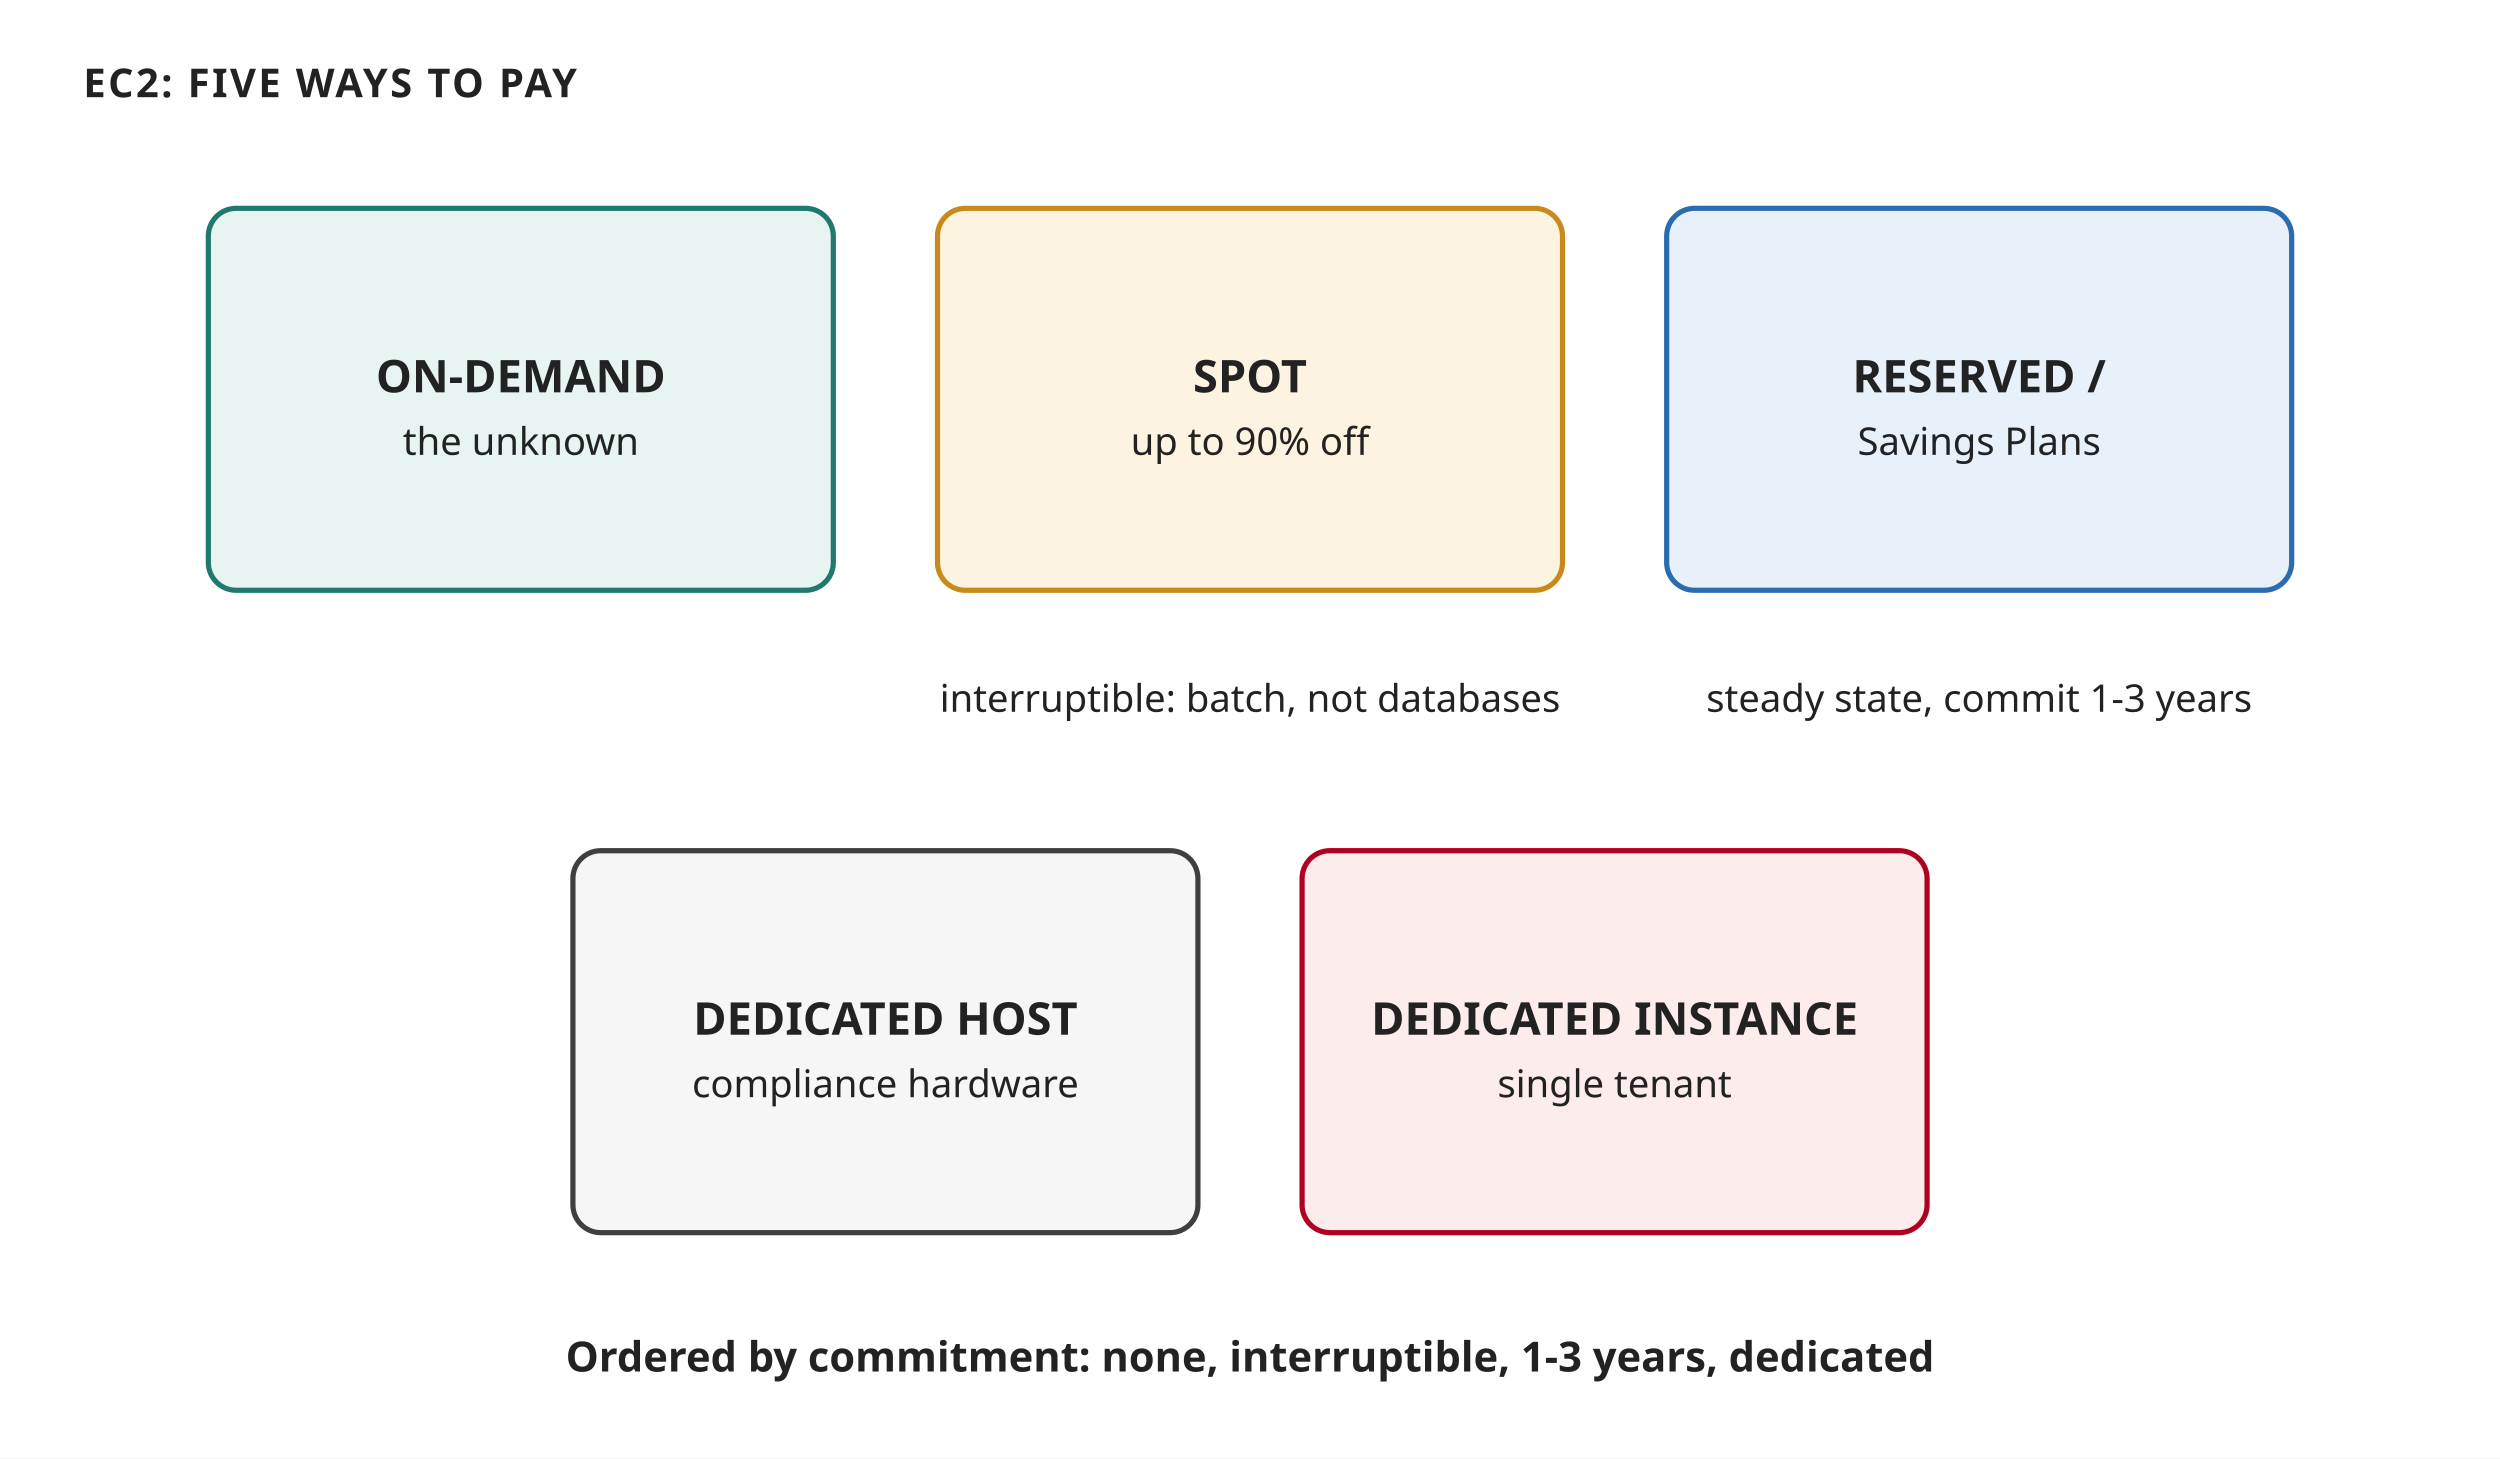
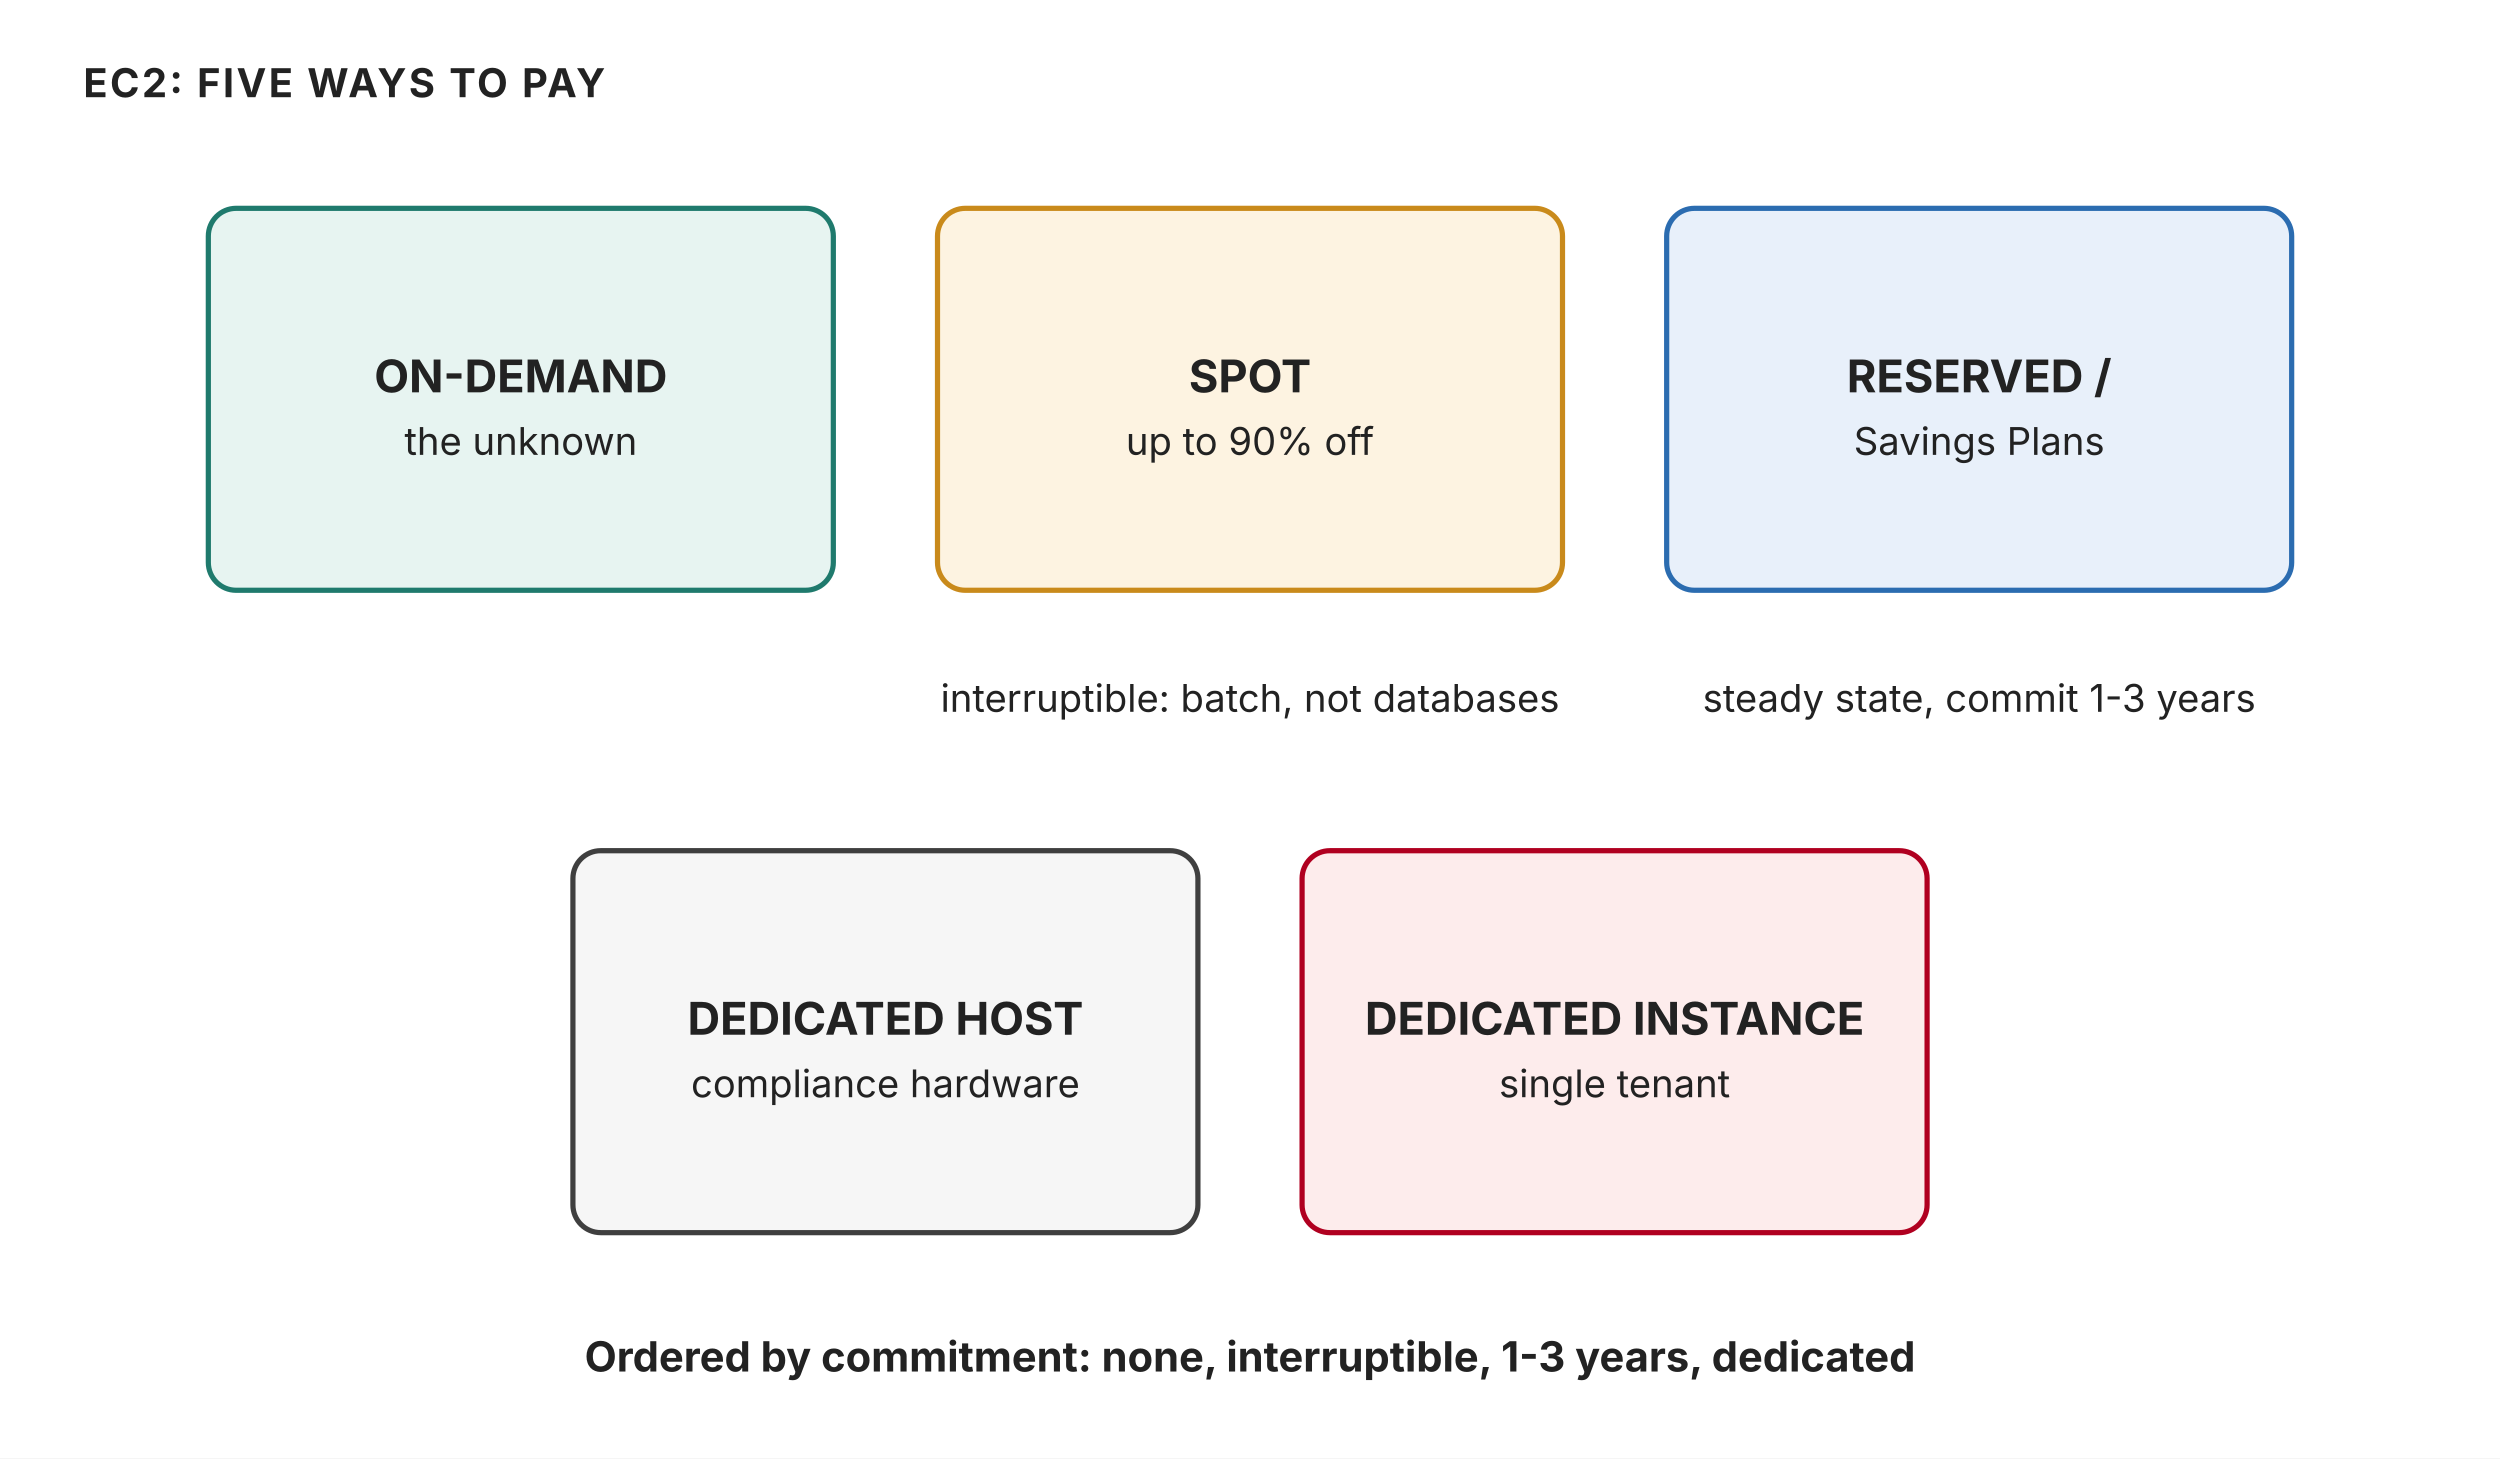
<svg xmlns="http://www.w3.org/2000/svg" width="720" height="420" viewBox="0 0 720 420" role="img" aria-label="Five ways to pay for EC2: On-Demand, Spot at up to 90 percent off but interruptible, Reserved and Savings Plans for steady state, Dedicated Host and Instance for single-tenant hardware">
-   <style>text{font-family:'Trebuchet MS', Verdana, sans-serif;fill:#222222;}</style>
+   <style>text{font-family:"Anthropic Sans",Inter,"Source Sans 3","IBM Plex Sans",sans-serif;fill:#222222}</style>
  <rect width="720" height="420" fill="#ffffff" />
  <defs>
    <marker id="ar" viewBox="0 0 10 10" refX="9" refY="5" markerWidth="7" markerHeight="7" orient="auto-start-reverse">
      <path d="M 0 1 L 9 5 L 0 9 z" fill="#555555" />
    </marker>
  </defs>
  <text x="24" y="28" font-size="11.5" fill="#555555" font-weight="700" letter-spacing="0.06em">EC2: FIVE WAYS TO PAY</text>
  <rect x="60" y="60" width="180" height="110" rx="8" fill="#e7f4f1" stroke="#1f7a6d" stroke-width="1.5" />
  <text x="150.0" y="113.0" font-size="13" text-anchor="middle" font-weight="700">ON-DEMAND</text>
  <text x="150.0" y="131.0" font-size="11" fill="#555555" text-anchor="middle">the unknown</text>
  <rect x="270" y="60" width="180" height="110" rx="8" fill="#fdf3e1" stroke="#c98a1b" stroke-width="1.5" />
  <text x="360.0" y="113.0" font-size="13" text-anchor="middle" font-weight="700">SPOT</text>
  <text x="360.0" y="131.0" font-size="11" fill="#555555" text-anchor="middle">up to 90% off</text>
  <text x="360" y="205" font-size="11" fill="#555555" text-anchor="middle">interruptible: batch, not databases</text>
  <rect x="480" y="60" width="180" height="110" rx="8" fill="#e8f0fa" stroke="#2b6cb0" stroke-width="1.5" />
  <text x="570.0" y="113.0" font-size="13" text-anchor="middle" font-weight="700">RESERVED /</text>
  <text x="570.0" y="131.0" font-size="11" fill="#555555" text-anchor="middle">Savings Plans</text>
  <text x="570" y="205" font-size="11" fill="#555555" text-anchor="middle">steady state, commit 1-3 years</text>
  <rect x="165" y="245" width="180" height="110" rx="8" fill="#f6f6f6" stroke="#3f3f3f" stroke-width="1.5" />
  <text x="255.0" y="298.0" font-size="13" text-anchor="middle" font-weight="700">DEDICATED HOST</text>
  <text x="255.0" y="316.0" font-size="11" fill="#555555" text-anchor="middle">compliance hardware</text>
  <rect x="375" y="245" width="180" height="110" rx="8" fill="#fdecec" stroke="#b00020" stroke-width="1.5" />
  <text x="465.0" y="298.0" font-size="13" text-anchor="middle" font-weight="700">DEDICATED INSTANCE</text>
  <text x="465.0" y="316.0" font-size="11" fill="#555555" text-anchor="middle">single tenant</text>
  <text x="360" y="395" font-size="12" text-anchor="middle" font-weight="700">Ordered by commitment: none, interruptible, 1-3 years, dedicated</text>
</svg>
